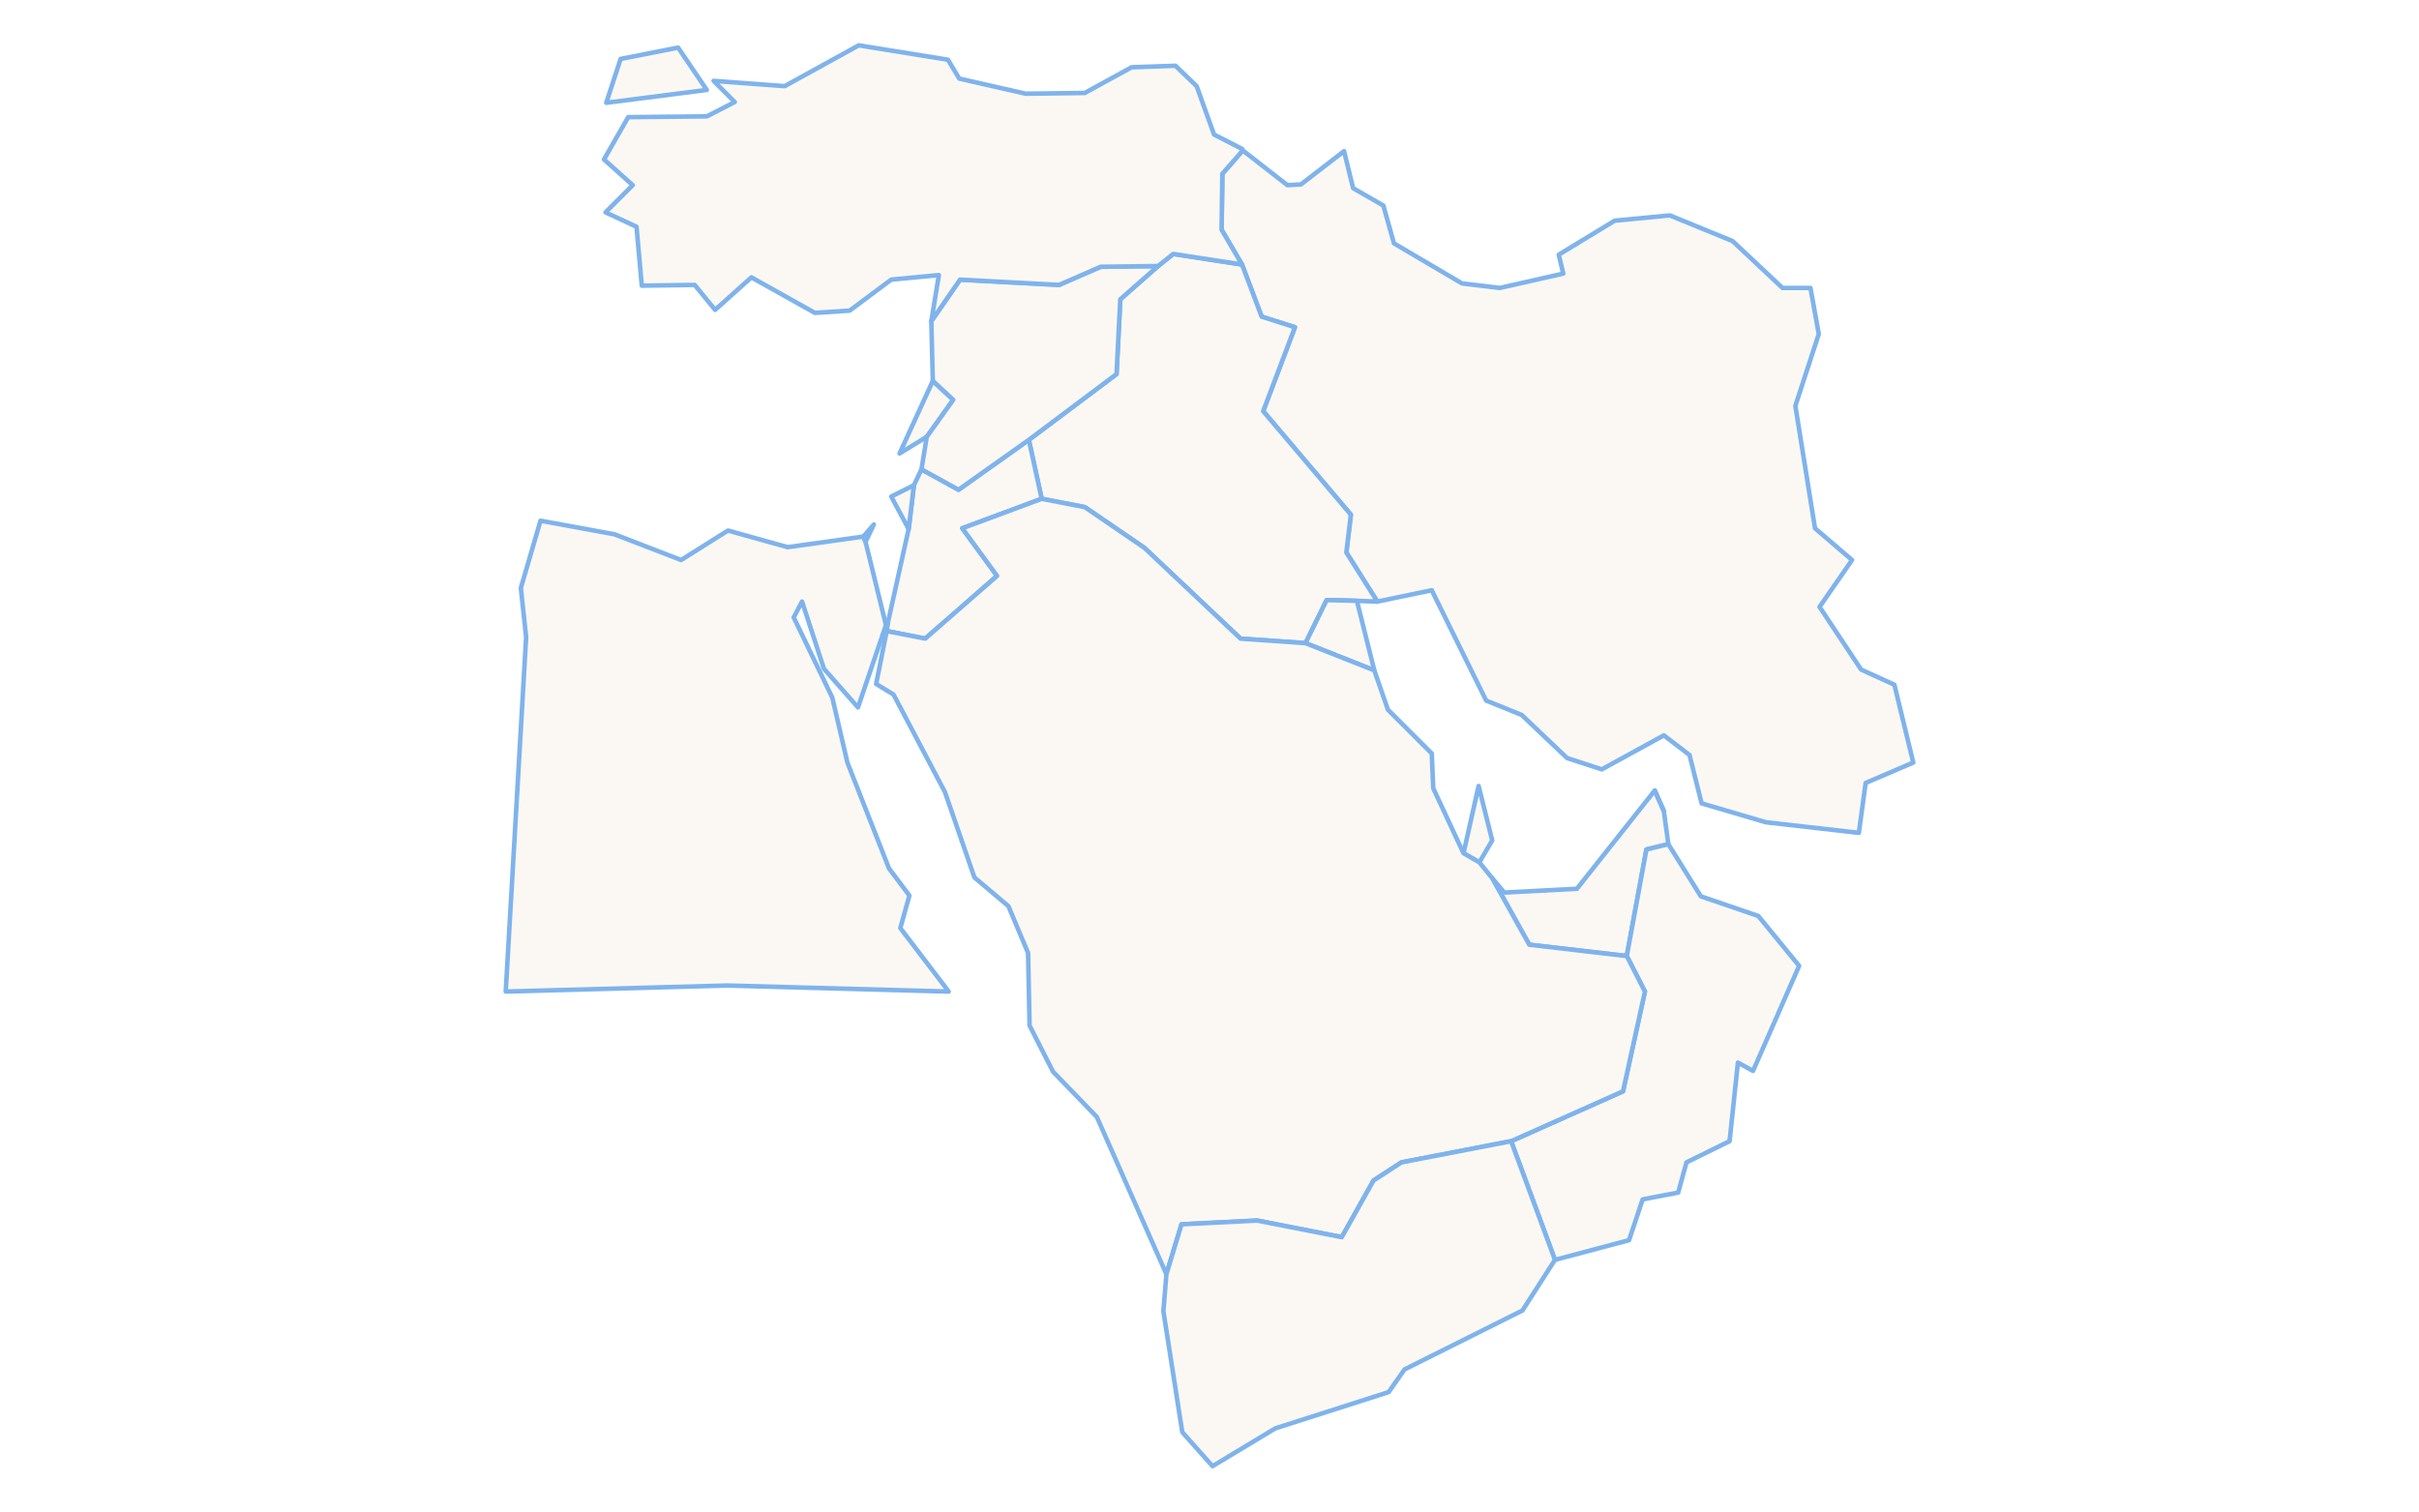
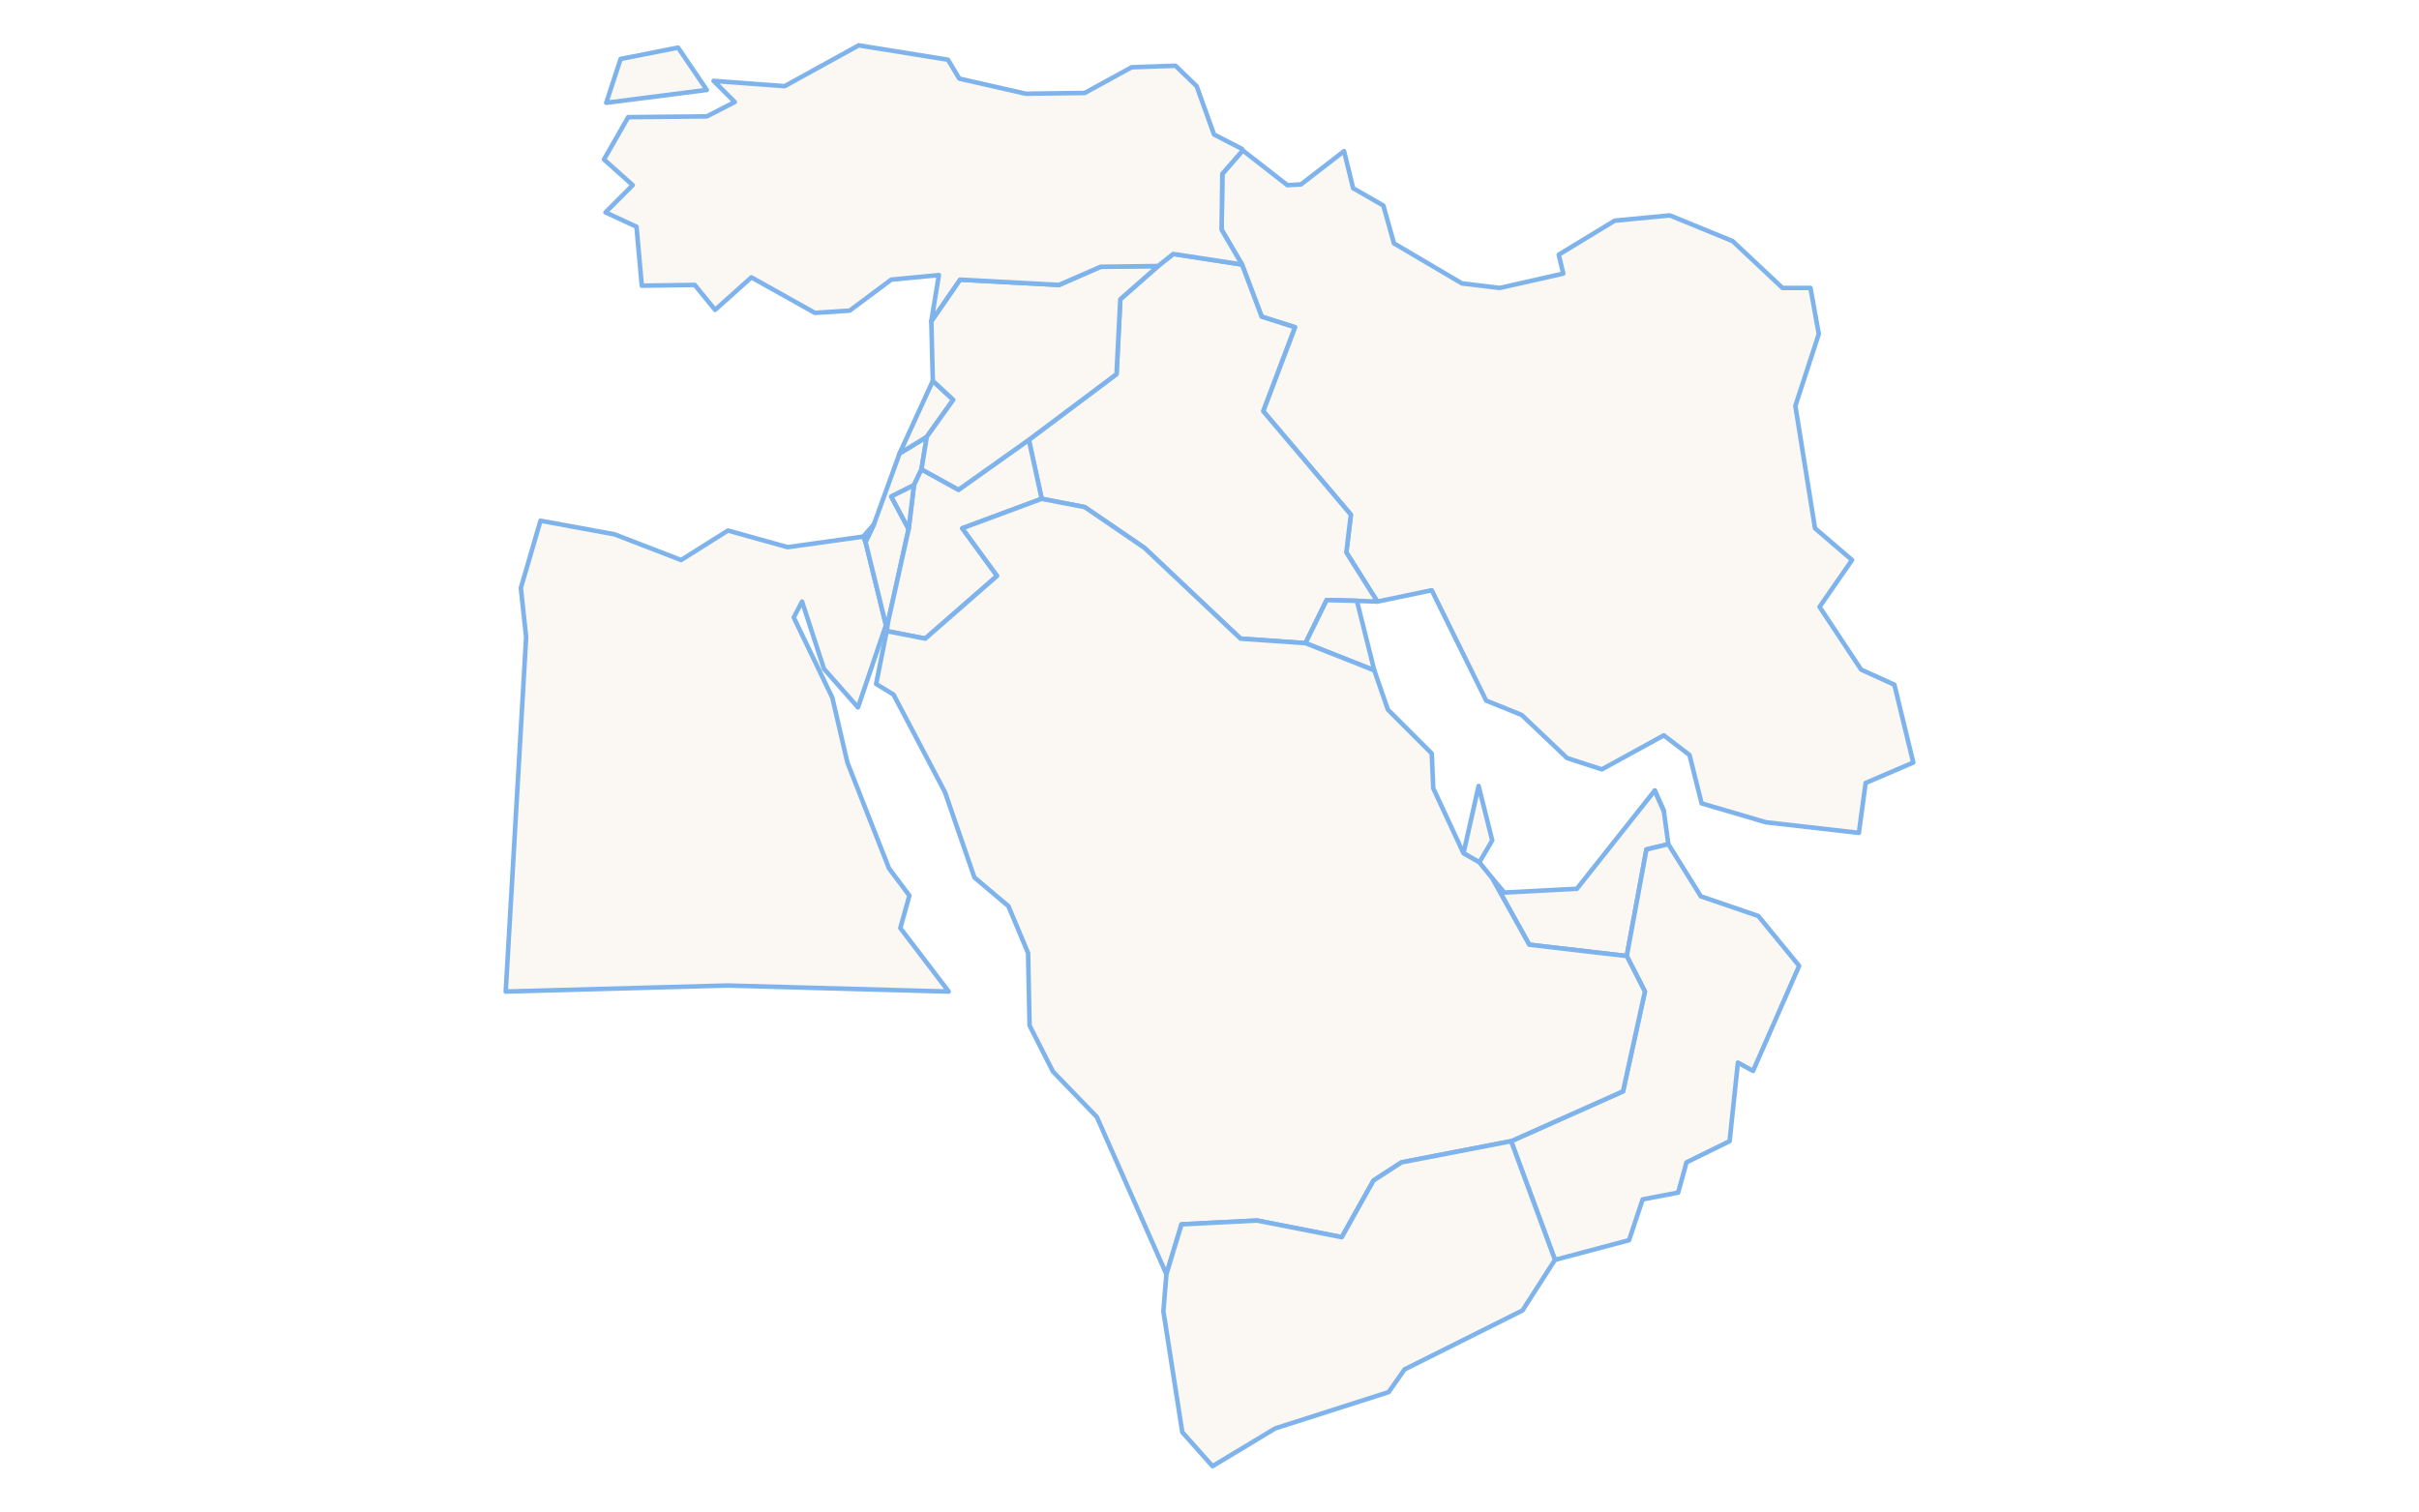
<svg xmlns="http://www.w3.org/2000/svg" viewBox="0 0 320 200">
  <g fill="#fbf8f3" stroke="#7fb3ec" stroke-width="0.6" stroke-linejoin="round">
    <path d="M220.1,107.3L220.7,111.7L217.8,112.4L215.2,126.5L202.3,125L197.4,116.2L199,118.1L208.6,117.6L218.9,104.6ZM220.2,110L220.2,110L220.2,110ZM206,116.4L206,116.4L206,116.4ZM202.4,116.1L202.4,116.1L202.4,116.1ZM208.8,116.8L208.8,116.8L208.8,116.8ZM211.4,115.1L211.4,115.1L211.4,115.1Z" />
    <path d="M125.5,131.2L96.2,130.4L66.9,131.2L69.6,84.3L68.9,77.8L71.5,68.9L81.3,70.7L90.1,74.1L96.3,70.2L104.2,72.4L114.2,71L114.5,71.7L117.2,82.7L113.5,93.6L109,88.5L106.1,79.6L105,81.7L110.1,92.3L112.1,100.9L117.6,114.9L120.3,118.5L119.1,122.8Z" />
    <path d="M219.3,99.1L219.3,99.1L219.3,99.1ZM206.2,33.7L213.6,29.2L220.9,28.5L229.2,31.9L235.8,38.1L239.5,38.1L240.6,44.2L237.5,53.7L240.1,69.9L245,74.1L240.7,80.3L246.2,88.6L250.6,90.6L253.1,100.9L246.8,103.6L245.9,110.2L233.6,108.8L225.1,106.3L223.5,99.9L220.1,97.3L211.9,101.8L207.3,100.3L201.3,94.6L196.6,92.7L189.4,78.1L182.2,79.6L178.1,73.1L178.7,68.1L167.1,54.4L171.3,43.3L166.9,41.9L164.3,35L161.6,30.4L161.7,23L164.4,19.9L170.3,24.5L172.1,24.4L177.8,20L179,24.9L183,27.2L184.4,32.2L193.4,37.5L198.4,38.1L206.8,36.2Z" />
    <path d="M153.2,35.2L155.2,33.6L164.3,35L166.9,41.9L171.3,43.3L167.1,54.4L178.7,68.1L178.1,73.1L182.2,79.6L179.5,79.5L175.5,79.4L172.7,85.1L164.1,84.5L151.4,72.5L143.5,67.1L137.8,66L136.1,58.2L147.7,49.5L148.2,39.6Z" />
+     <path d="M122.6,57.8L121.9,62.1L120.9,64.2L117.9,65.7L120.2,70L117.5,82.2L117.2,82.7L114.5,71.7L115.6,69.4L119,60Z" />
    <path d="M121.9,62.1L126.8,64.8L136.1,58.2L137.8,66L127.3,69.9L131.9,76.2L122.4,84.5L117.3,83.5L117.5,82.2L120.2,70L120.9,64.2Z" />
    <path d="M180.9,81.8L180.9,81.8L180.9,81.8ZM181.8,88.7L172.7,85.1L175.5,79.4L179.5,79.5Z" />
    <path d="M123.4,50.4L126.1,52.9L122.6,57.8L119,60Z" />
    <path d="M233.2,142.9L233.2,142.9L233.2,142.9ZM205.7,166.7L199.9,151L214.7,144.4L217.6,131.2L215.2,126.5L217.8,112.4L220.7,111.7L225,118.6L232.6,121.2L238,127.8L231.9,141.7L229.9,140.6L228.8,151L223.1,153.8L222,157.8L217.3,158.7L215.5,164.1ZM220.1,107.3L218.9,104.6L220.1,107.3ZM220.2,110L220.2,110L220.2,110Z" />
    <path d="M115.6,69.4L114.5,71.7L114.2,71ZM120.9,64.2L120.2,70L117.9,65.7Z" />
    <path d="M195.7,114.1L193.6,112.9L195.6,104L197.4,111.2Z" />
    <path d="M125.9,109L125.9,109L125.9,109ZM150.4,166.3L150.4,166.3L150.4,166.3ZM199.9,151L185.4,153.8L181.7,156.2L177.5,163.7L166.3,161.5L156.3,162L154.3,168.6L145.1,147.8L139.3,141.8L136.2,135.7L136,126.1L133.4,119.9L128.9,116.1L125,104.8L118.2,91.9L115.9,90.5L117.3,83.5L122.4,84.5L131.9,76.2L127.3,69.9L137.8,66L143.5,67.1L151.4,72.5L164.1,84.5L172.7,85.1L181.8,88.7L183.6,93.9L189.4,99.7L189.6,104.3L193.6,112.9L195.7,114.1L197.4,116.2L202.3,125L215.2,126.5L217.6,131.2L214.7,144.4ZM124.6,106.9L124.6,106.9L124.6,106.9Z" />
    <path d="M123.2,42.5L127,37L140.1,37.7L145.6,35.3L153.2,35.2L148.2,39.6L147.7,49.5L136.1,58.2L126.8,64.8L121.9,62.1L122.6,57.8L126.1,52.9L123.4,50.4Z" />
    <path d="M79.6,17L79.6,17L79.6,17ZM149.7,8.9L155.5,8.7L158.3,11.4L160.6,17.8L164.3,19.7L164.4,19.9L161.7,23L161.6,30.4L164.3,35L155.2,33.6L153.2,35.2L145.6,35.3L140.1,37.7L127,37L123.2,42.5L124.2,36.4L117.9,37L112.4,41.1L107.8,41.4L99.4,36.7L94.6,41L91.9,37.7L84.9,37.8L84.2,30L80.1,28.1L83.7,24.5L79.9,21.1L83.1,15.5L93.5,15.4L97.2,13.5L94.4,10.7L103.8,11.4L113.6,6L125.4,7.9L126.9,10.4L135.7,12.4L143.5,12.3ZM89.7,6.3L93.5,11.9L80.2,13.6L82.1,7.8Z" />
    <path d="M205.7,166.7L201.4,173.4L185.8,181.2L183.7,184.2L168.7,189L160.4,194L156.4,189.5L153.9,173.5L154.3,168.6L156.3,162L166.3,161.5L177.5,163.7L181.7,156.2L185.4,153.8L199.9,151ZM153.2,175.8L153.2,175.8L153.2,175.8ZM154,186.6L154,186.6L154,186.6ZM154.2,184.8L154.2,184.8L154.2,184.8ZM209.4,193.8L209.4,193.8L209.4,193.8Z" />
  </g>
</svg>
